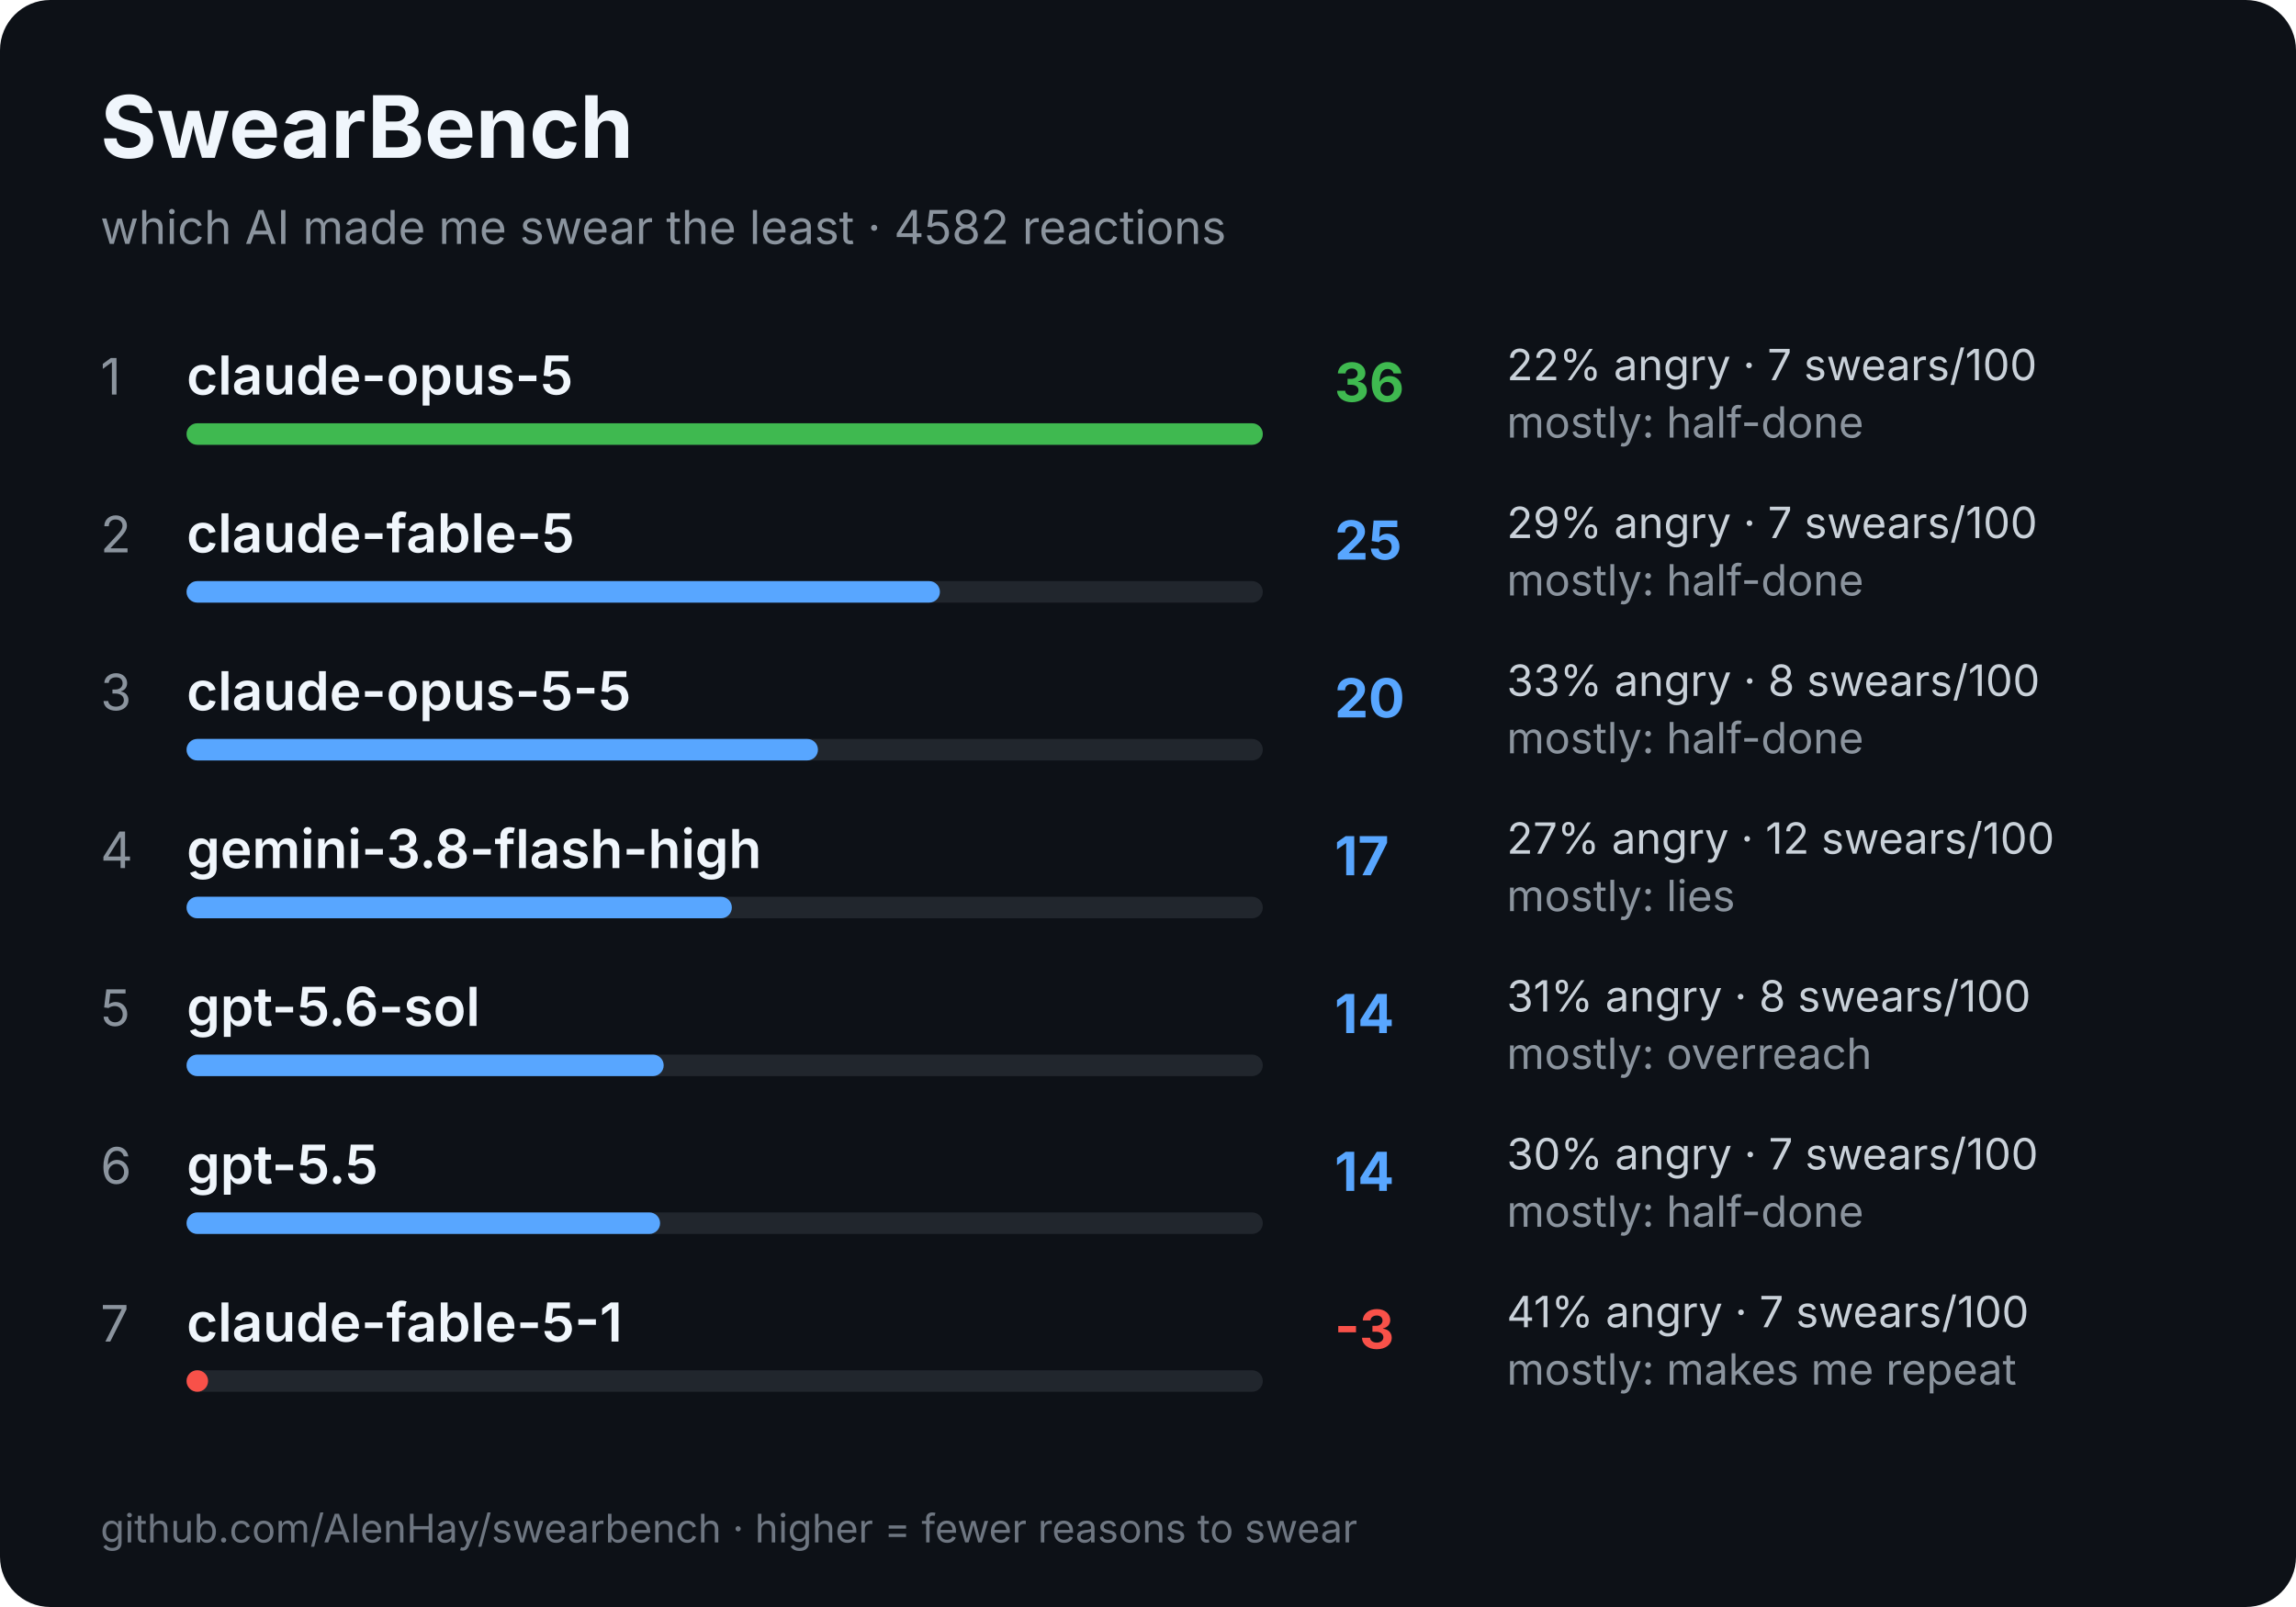
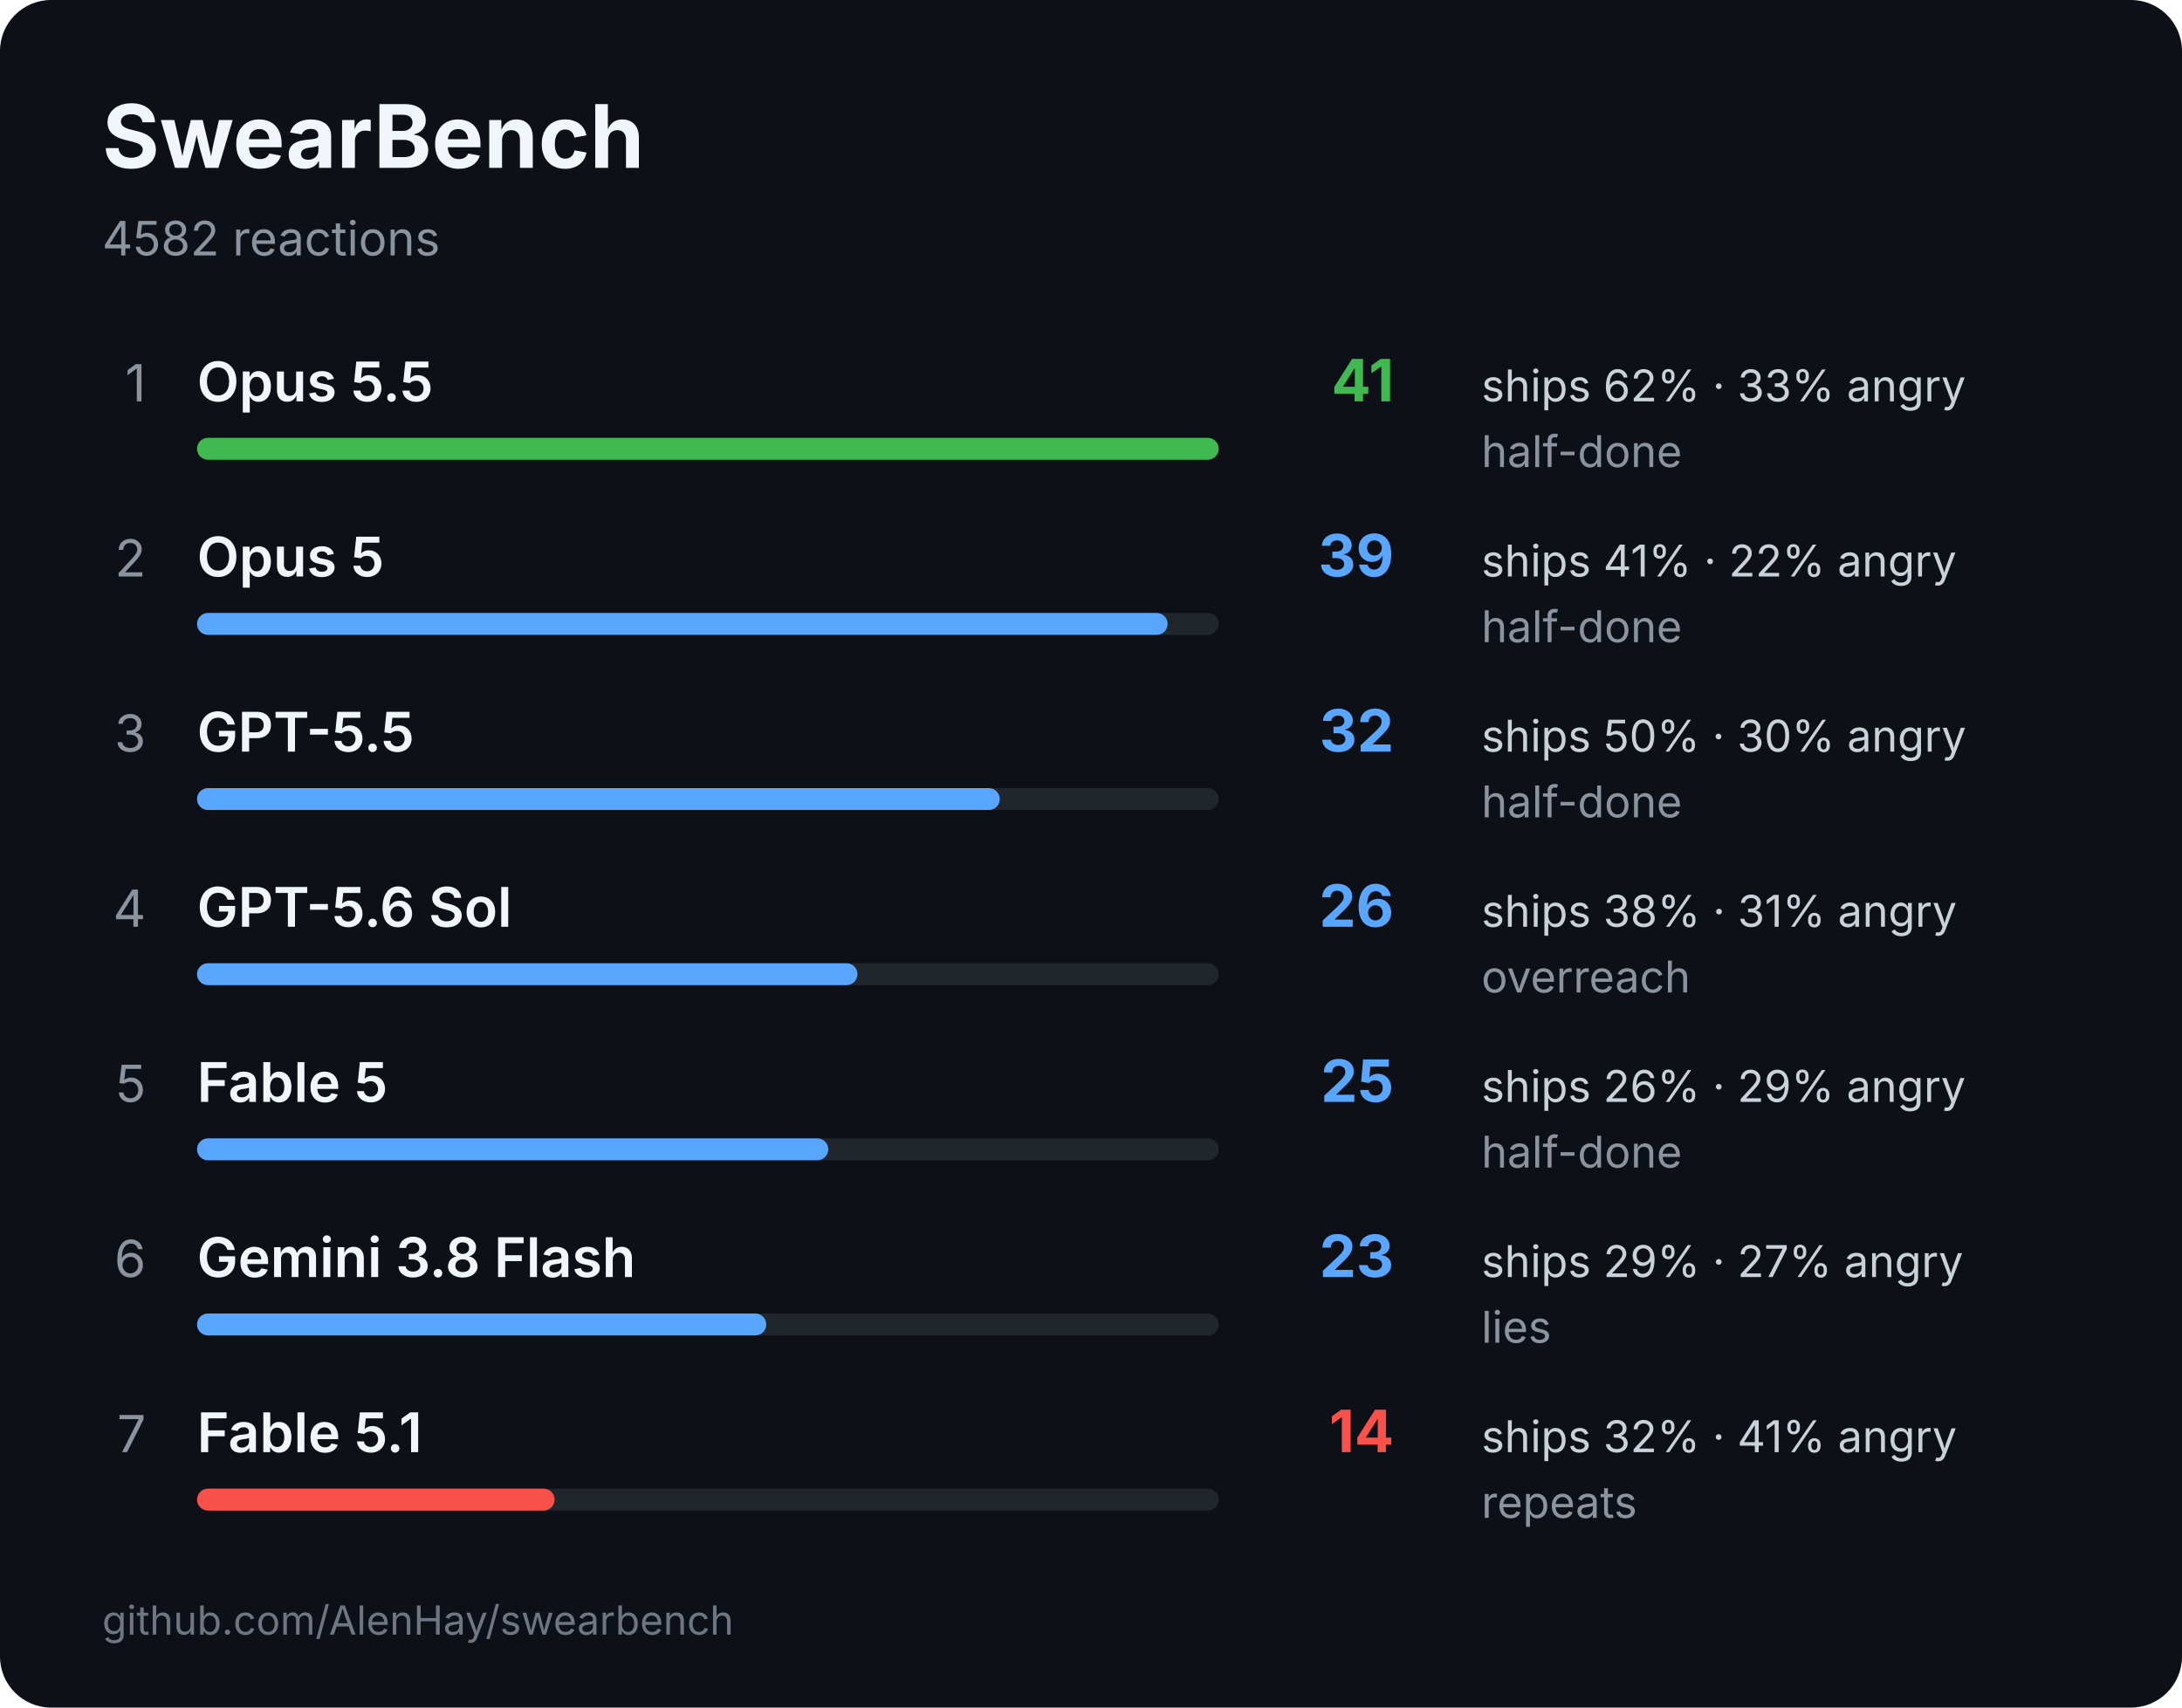
- <svg xmlns="http://www.w3.org/2000/svg" width="640" height="448" viewBox="0 0 640 448" font-family="ui-sans-serif,system-ui,-apple-system,Segoe UI,sans-serif">
-   <rect width="640" height="448" rx="14" fill="#0d1117" />
-   <text x="28" y="44" font-size="24" font-weight="700" fill="#f0f6fc">SwearBench</text>
-   <text x="28" y="68" font-size="13" fill="#8b949e">which AI made me swear the least · 4582 reactions</text>
-   <text x="28" y="110" font-size="14" fill="#8b949e">1</text>
-   <text x="52" y="110" font-size="15" font-weight="600" fill="#f0f6fc">claude-opus-5</text>
-   <rect x="52" y="118" width="300" height="6" rx="3" fill="#21262d" />
-   <rect x="52" y="118" width="300" height="6" rx="3" fill="#3fb950" />
-   <text x="372" y="112" font-size="15" font-weight="700" fill="#3fb950">36</text>
-   <text x="420" y="106" font-size="12" fill="#c9d1d9">22% angry · 7 swears/100</text>
-   <text x="420" y="122" font-size="12" fill="#8b949e">mostly: half-done</text>
-   <text x="28" y="154" font-size="14" fill="#8b949e">2</text>
-   <text x="52" y="154" font-size="15" font-weight="600" fill="#f0f6fc">claude-fable-5</text>
-   <rect x="52" y="162" width="300" height="6" rx="3" fill="#21262d" />
-   <rect x="52" y="162" width="210" height="6" rx="3" fill="#58a6ff" />
-   <text x="372" y="156" font-size="15" font-weight="700" fill="#58a6ff">25</text>
-   <text x="420" y="150" font-size="12" fill="#c9d1d9">29% angry · 7 swears/100</text>
-   <text x="420" y="166" font-size="12" fill="#8b949e">mostly: half-done</text>
-   <text x="28" y="198" font-size="14" fill="#8b949e">3</text>
-   <text x="52" y="198" font-size="15" font-weight="600" fill="#f0f6fc">claude-opus-5-5</text>
-   <rect x="52" y="206" width="300" height="6" rx="3" fill="#21262d" />
-   <rect x="52" y="206" width="176" height="6" rx="3" fill="#58a6ff" />
-   <text x="372" y="200" font-size="15" font-weight="700" fill="#58a6ff">20</text>
-   <text x="420" y="194" font-size="12" fill="#c9d1d9">33% angry · 8 swears/100</text>
-   <text x="420" y="210" font-size="12" fill="#8b949e">mostly: half-done</text>
-   <text x="28" y="242" font-size="14" fill="#8b949e">4</text>
-   <text x="52" y="242" font-size="15" font-weight="600" fill="#f0f6fc">gemini-3.8-flash-high</text>
-   <rect x="52" y="250" width="300" height="6" rx="3" fill="#21262d" />
-   <rect x="52" y="250" width="152" height="6" rx="3" fill="#58a6ff" />
-   <text x="372" y="244" font-size="15" font-weight="700" fill="#58a6ff">17</text>
-   <text x="420" y="238" font-size="12" fill="#c9d1d9">27% angry · 12 swears/100</text>
-   <text x="420" y="254" font-size="12" fill="#8b949e">mostly: lies</text>
-   <text x="28" y="286" font-size="14" fill="#8b949e">5</text>
-   <text x="52" y="286" font-size="15" font-weight="600" fill="#f0f6fc">gpt-5.6-sol</text>
-   <rect x="52" y="294" width="300" height="6" rx="3" fill="#21262d" />
-   <rect x="52" y="294" width="133" height="6" rx="3" fill="#58a6ff" />
-   <text x="372" y="288" font-size="15" font-weight="700" fill="#58a6ff">14</text>
-   <text x="420" y="282" font-size="12" fill="#c9d1d9">31% angry · 8 swears/100</text>
-   <text x="420" y="298" font-size="12" fill="#8b949e">mostly: overreach</text>
-   <text x="28" y="330" font-size="14" fill="#8b949e">6</text>
-   <text x="52" y="330" font-size="15" font-weight="600" fill="#f0f6fc">gpt-5.5</text>
-   <rect x="52" y="338" width="300" height="6" rx="3" fill="#21262d" />
-   <rect x="52" y="338" width="132" height="6" rx="3" fill="#58a6ff" />
-   <text x="372" y="332" font-size="15" font-weight="700" fill="#58a6ff">14</text>
-   <text x="420" y="326" font-size="12" fill="#c9d1d9">30% angry · 7 swears/100</text>
-   <text x="420" y="342" font-size="12" fill="#8b949e">mostly: half-done</text>
-   <text x="28" y="374" font-size="14" fill="#8b949e">7</text>
-   <text x="52" y="374" font-size="15" font-weight="600" fill="#f0f6fc">claude-fable-5-1</text>
-   <rect x="52" y="382" width="300" height="6" rx="3" fill="#21262d" />
-   <rect x="52" y="382" width="6" height="6" rx="3" fill="#f85149" />
-   <text x="372" y="376" font-size="15" font-weight="700" fill="#f85149">-3</text>
-   <text x="420" y="370" font-size="12" fill="#c9d1d9">41% angry · 7 swears/100</text>
-   <text x="420" y="386" font-size="12" fill="#8b949e">mostly: makes me repeat</text>
-   <text x="28" y="430" font-size="11" fill="#6e7681">github.com/AlenHay/swearbench · higher = fewer reasons to swear</text>
+ <svg xmlns="http://www.w3.org/2000/svg" width="598" height="468" viewBox="0 0 598 468" font-family="ui-sans-serif,system-ui,-apple-system,Segoe UI,sans-serif">
+   <rect width="598" height="468" rx="14" fill="#0d1117" />
+   <text x="28" y="46" font-size="24" font-weight="700" fill="#f0f6fc">SwearBench</text>
+   <text x="28" y="70" font-size="13" fill="#8b949e">4582 reactions</text>
+   <text x="40" y="110" font-size="14" fill="#8b949e" text-anchor="end">1</text>
+   <text x="54" y="110" font-size="15" font-weight="600" fill="#f0f6fc">Opus 5.5</text>
+   <rect x="54" y="120" width="280" height="6" rx="3" fill="#21262d" />
+   <rect x="54" y="120" width="280" height="6" rx="3" fill="#3fb950" />
+   <text x="382" y="110" font-size="16" font-weight="700" fill="#3fb950" text-anchor="end" font-variant-numeric="tabular-nums">41</text>
+   <text x="406" y="110" font-size="12" fill="#c9d1d9">ships 62% · 33% angry</text>
+   <text x="406" y="128" font-size="12" fill="#8b949e">half-done</text>
+   <text x="40" y="158" font-size="14" fill="#8b949e" text-anchor="end">2</text>
+   <text x="54" y="158" font-size="15" font-weight="600" fill="#f0f6fc">Opus 5</text>
+   <rect x="54" y="168" width="280" height="6" rx="3" fill="#21262d" />
+   <rect x="54" y="168" width="266" height="6" rx="3" fill="#58a6ff" />
+   <text x="382" y="158" font-size="16" font-weight="700" fill="#58a6ff" text-anchor="end" font-variant-numeric="tabular-nums">39</text>
+   <text x="406" y="158" font-size="12" fill="#c9d1d9">ships 41% · 22% angry</text>
+   <text x="406" y="176" font-size="12" fill="#8b949e">half-done</text>
+   <text x="40" y="206" font-size="14" fill="#8b949e" text-anchor="end">3</text>
+   <text x="54" y="206" font-size="15" font-weight="600" fill="#f0f6fc">GPT-5.5</text>
+   <rect x="54" y="216" width="280" height="6" rx="3" fill="#21262d" />
+   <rect x="54" y="216" width="220" height="6" rx="3" fill="#58a6ff" />
+   <text x="382" y="206" font-size="16" font-weight="700" fill="#58a6ff" text-anchor="end" font-variant-numeric="tabular-nums">32</text>
+   <text x="406" y="206" font-size="12" fill="#c9d1d9">ships 50% · 30% angry</text>
+   <text x="406" y="224" font-size="12" fill="#8b949e">half-done</text>
+   <text x="40" y="254" font-size="14" fill="#8b949e" text-anchor="end">4</text>
+   <text x="54" y="254" font-size="15" font-weight="600" fill="#f0f6fc">GPT-5.6 Sol</text>
+   <rect x="54" y="264" width="280" height="6" rx="3" fill="#21262d" />
+   <rect x="54" y="264" width="181" height="6" rx="3" fill="#58a6ff" />
+   <text x="382" y="254" font-size="16" font-weight="700" fill="#58a6ff" text-anchor="end" font-variant-numeric="tabular-nums">26</text>
+   <text x="406" y="254" font-size="12" fill="#c9d1d9">ships 38% · 31% angry</text>
+   <text x="406" y="272" font-size="12" fill="#8b949e">overreach</text>
+   <text x="40" y="302" font-size="14" fill="#8b949e" text-anchor="end">5</text>
+   <text x="54" y="302" font-size="15" font-weight="600" fill="#f0f6fc">Fable 5</text>
+   <rect x="54" y="312" width="280" height="6" rx="3" fill="#21262d" />
+   <rect x="54" y="312" width="173" height="6" rx="3" fill="#58a6ff" />
+   <text x="382" y="302" font-size="16" font-weight="700" fill="#58a6ff" text-anchor="end" font-variant-numeric="tabular-nums">25</text>
+   <text x="406" y="302" font-size="12" fill="#c9d1d9">ships 26% · 29% angry</text>
+   <text x="406" y="320" font-size="12" fill="#8b949e">half-done</text>
+   <text x="40" y="350" font-size="14" fill="#8b949e" text-anchor="end">6</text>
+   <text x="54" y="350" font-size="15" font-weight="600" fill="#f0f6fc">Gemini 3.8 Flash</text>
+   <rect x="54" y="360" width="280" height="6" rx="3" fill="#21262d" />
+   <rect x="54" y="360" width="156" height="6" rx="3" fill="#58a6ff" />
+   <text x="382" y="350" font-size="16" font-weight="700" fill="#58a6ff" text-anchor="end" font-variant-numeric="tabular-nums">23</text>
+   <text x="406" y="350" font-size="12" fill="#c9d1d9">ships 29% · 27% angry</text>
+   <text x="406" y="368" font-size="12" fill="#8b949e">lies</text>
+   <text x="40" y="398" font-size="14" fill="#8b949e" text-anchor="end">7</text>
+   <text x="54" y="398" font-size="15" font-weight="600" fill="#f0f6fc">Fable 5.1</text>
+   <rect x="54" y="408" width="280" height="6" rx="3" fill="#21262d" />
+   <rect x="54" y="408" width="98" height="6" rx="3" fill="#f85149" />
+   <text x="382" y="398" font-size="16" font-weight="700" fill="#f85149" text-anchor="end" font-variant-numeric="tabular-nums">14</text>
+   <text x="406" y="398" font-size="12" fill="#c9d1d9">ships 32% · 41% angry</text>
+   <text x="406" y="416" font-size="12" fill="#8b949e">repeats</text>
+   <text x="28" y="448" font-size="11" fill="#6e7681">github.com/AlenHay/swearbench</text>
</svg>
